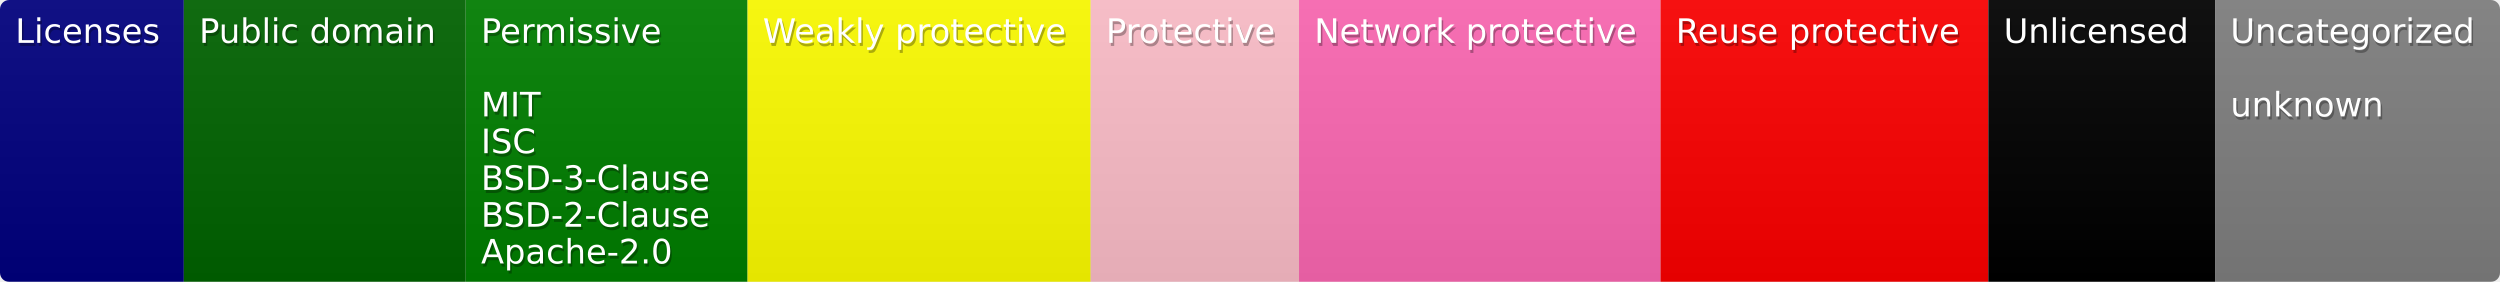
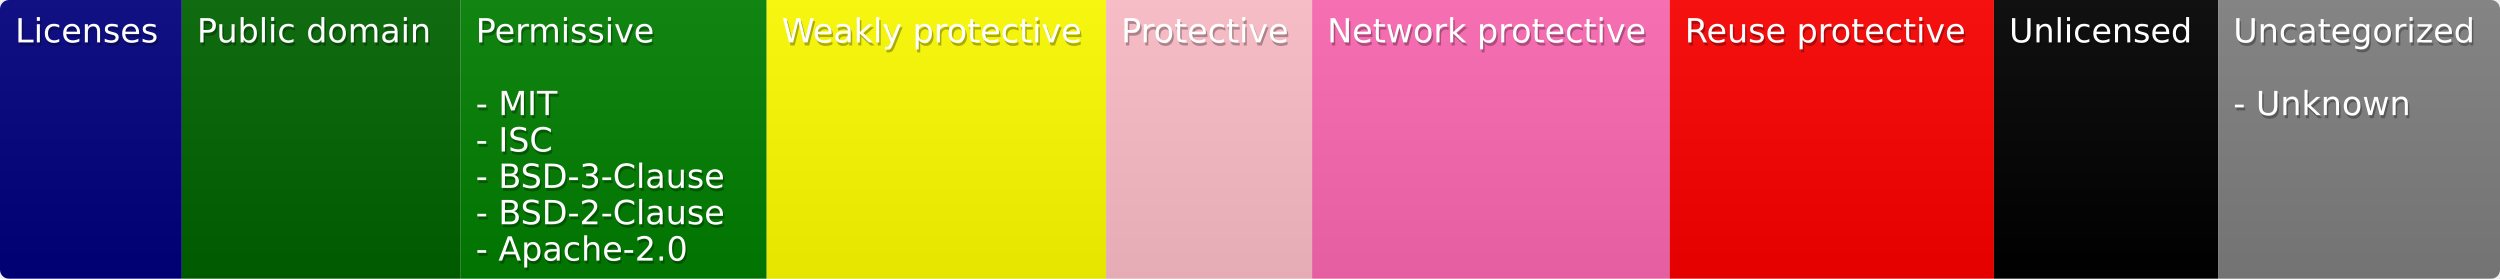
- <svg xmlns="http://www.w3.org/2000/svg" width="816" height="92">
+ <svg xmlns="http://www.w3.org/2000/svg" width="825" height="92">
  <defs>
    <style> text { font-size: 11px; font-family: Verdana,DejaVu Sans,Geneva,sans-serif; } text.shadow { fill: #010101; fill-opacity: .3; } text.high { fill: #ffffff; } </style>
    <linearGradient id="smooth" x2="0" y2="100%">
      <stop offset="0" stop-color="#aaa" stop-opacity=".1" />
      <stop offset="1" stop-opacity=".1" />
    </linearGradient>
    <mask id="round">
      <rect width="100%" height="100%" rx="3" fill="#fff" />
    </mask>
  </defs>
  <g id="bg" mask="url(#round)">
    <path fill="#000080" d="M0 0h60v92H0z" />
    <path fill="#006400" d="M60 0h92v92H60z" />
-     <path fill="#008000" d="M152 0h92v92h-92z" />
-     <path fill="#ff0" d="M244 0h112v92H244z" />
-     <path fill="#ffc0cb" d="M356 0h68v92h-68z" />
-     <path fill="#ff69b4" d="M424 0h118v92H424z" />
-     <path fill="#f00" d="M542 0h107v92H542z" />
-     <path d="M649 0h74v92h-74z" />
-     <path fill="#808080" d="M723 0h93v92h-93z" />
-     <path fill="url(#smooth)" d="M0 0h816v92H0z" />
+     <path fill="#008000" d="M152 0h101v92H152z" />
+     <path fill="#ff0" d="M253 0h112v92H253z" />
+     <path fill="#ffc0cb" d="M365 0h68v92h-68z" />
+     <path fill="#ff69b4" d="M433 0h118v92H433z" />
+     <path fill="#f00" d="M551 0h107v92H551z" />
+     <path d="M658 0h74v92h-74z" />
+     <path fill="#808080" d="M732 0h93v92h-93z" />
+     <path fill="url(#smooth)" d="M0 0h825v92H0z" />
  </g>
  <g id="fg">
    <text class="shadow" x="5.5" y="15">Licenses</text>
    <text class="high" x="5" y="14">Licenses</text>
    <text class="shadow" x="65.5" y="15">Public domain</text>
    <text class="high" x="65" y="14">Public domain</text>
    <text class="shadow" x="157.5" y="15">Permissive</text>
    <text class="high" x="157" y="14">Permissive</text>
-     <text class="shadow" x="157.5" y="39">MIT</text>
-     <text class="high" x="157" y="38">MIT</text>
-     <text class="shadow" x="157.5" y="51">ISC</text>
-     <text class="high" x="157" y="50">ISC</text>
-     <text class="shadow" x="157.5" y="63">BSD-3-Clause</text>
-     <text class="high" x="157" y="62">BSD-3-Clause</text>
-     <text class="shadow" x="157.5" y="75">BSD-2-Clause</text>
-     <text class="high" x="157" y="74">BSD-2-Clause</text>
-     <text class="shadow" x="157.5" y="87">Apache-2.0</text>
-     <text class="high" x="157" y="86">Apache-2.0</text>
-     <text class="shadow" x="249.5" y="15">Weakly protective</text>
-     <text class="high" x="249" y="14">Weakly protective</text>
-     <text class="shadow" x="361.5" y="15">Protective</text>
-     <text class="high" x="361" y="14">Protective</text>
-     <text class="shadow" x="429.5" y="15">Network protective</text>
-     <text class="high" x="429" y="14">Network protective</text>
-     <text class="shadow" x="547.5" y="15">Reuse protective</text>
-     <text class="high" x="547" y="14">Reuse protective</text>
-     <text class="shadow" x="654.5" y="15">Unlicensed</text>
-     <text class="high" x="654" y="14">Unlicensed</text>
-     <text class="shadow" x="728.5" y="15">Uncategorized</text>
-     <text class="high" x="728" y="14">Uncategorized</text>
-     <text class="shadow" x="728.5" y="39">unknown</text>
-     <text class="high" x="728" y="38">unknown</text>
+     <text class="shadow" x="157.5" y="39">- MIT</text>
+     <text class="high" x="157" y="38">- MIT</text>
+     <text class="shadow" x="157.5" y="51">- ISC</text>
+     <text class="high" x="157" y="50">- ISC</text>
+     <text class="shadow" x="157.5" y="63">- BSD-3-Clause</text>
+     <text class="high" x="157" y="62">- BSD-3-Clause</text>
+     <text class="shadow" x="157.5" y="75">- BSD-2-Clause</text>
+     <text class="high" x="157" y="74">- BSD-2-Clause</text>
+     <text class="shadow" x="157.5" y="87">- Apache-2.0</text>
+     <text class="high" x="157" y="86">- Apache-2.0</text>
+     <text class="shadow" x="258.5" y="15">Weakly protective</text>
+     <text class="high" x="258" y="14">Weakly protective</text>
+     <text class="shadow" x="370.5" y="15">Protective</text>
+     <text class="high" x="370" y="14">Protective</text>
+     <text class="shadow" x="438.5" y="15">Network protective</text>
+     <text class="high" x="438" y="14">Network protective</text>
+     <text class="shadow" x="556.5" y="15">Reuse protective</text>
+     <text class="high" x="556" y="14">Reuse protective</text>
+     <text class="shadow" x="663.5" y="15">Unlicensed</text>
+     <text class="high" x="663" y="14">Unlicensed</text>
+     <text class="shadow" x="737.5" y="15">Uncategorized</text>
+     <text class="high" x="737" y="14">Uncategorized</text>
+     <text class="shadow" x="737.5" y="39">- Unknown</text>
+     <text class="high" x="737" y="38">- Unknown</text>
  </g>
</svg>
